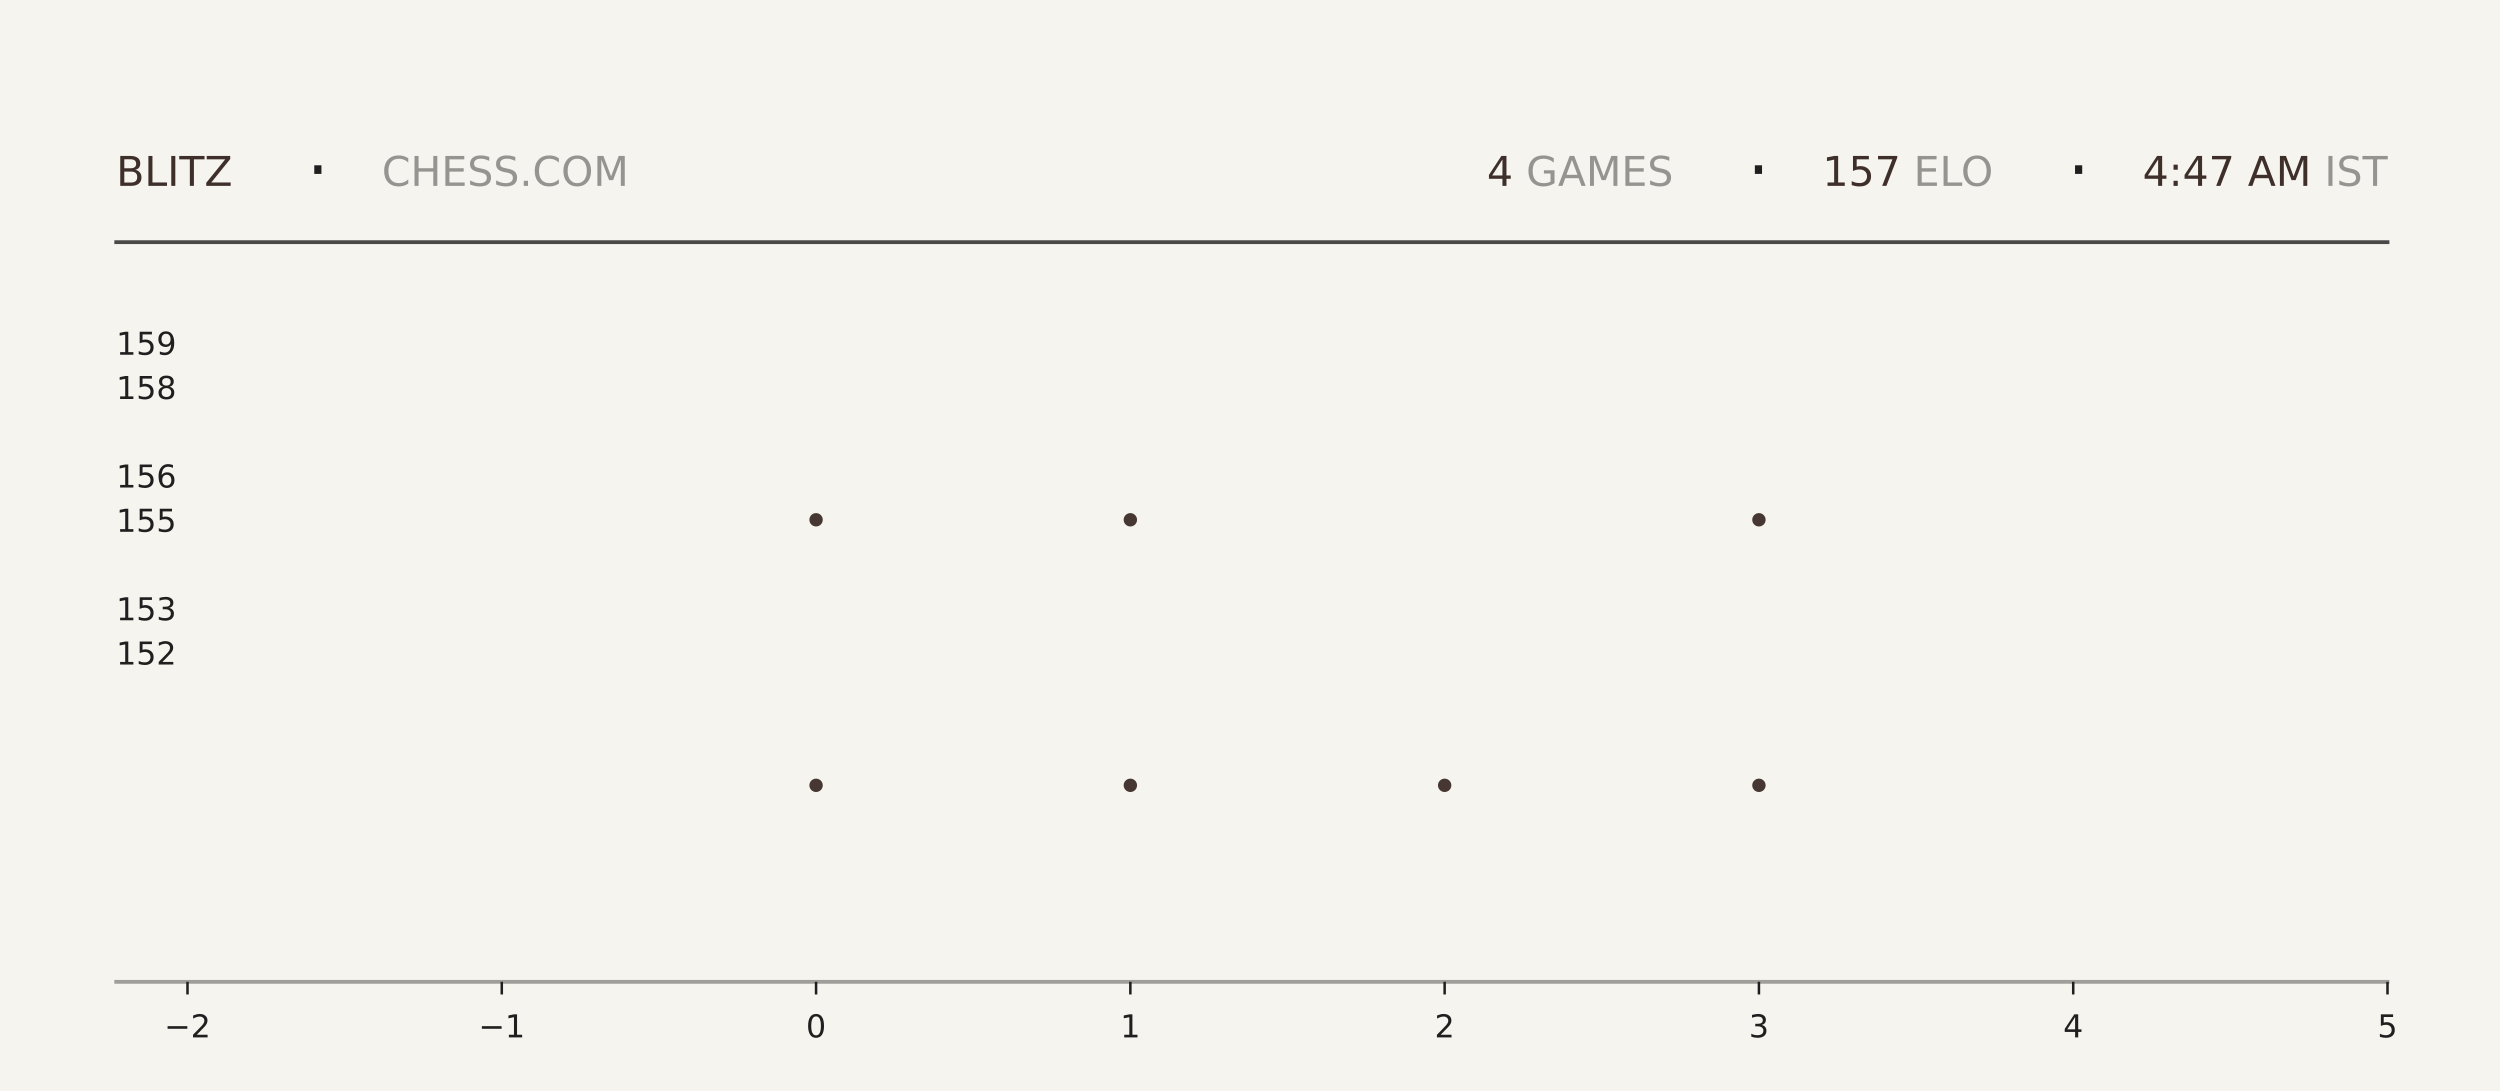
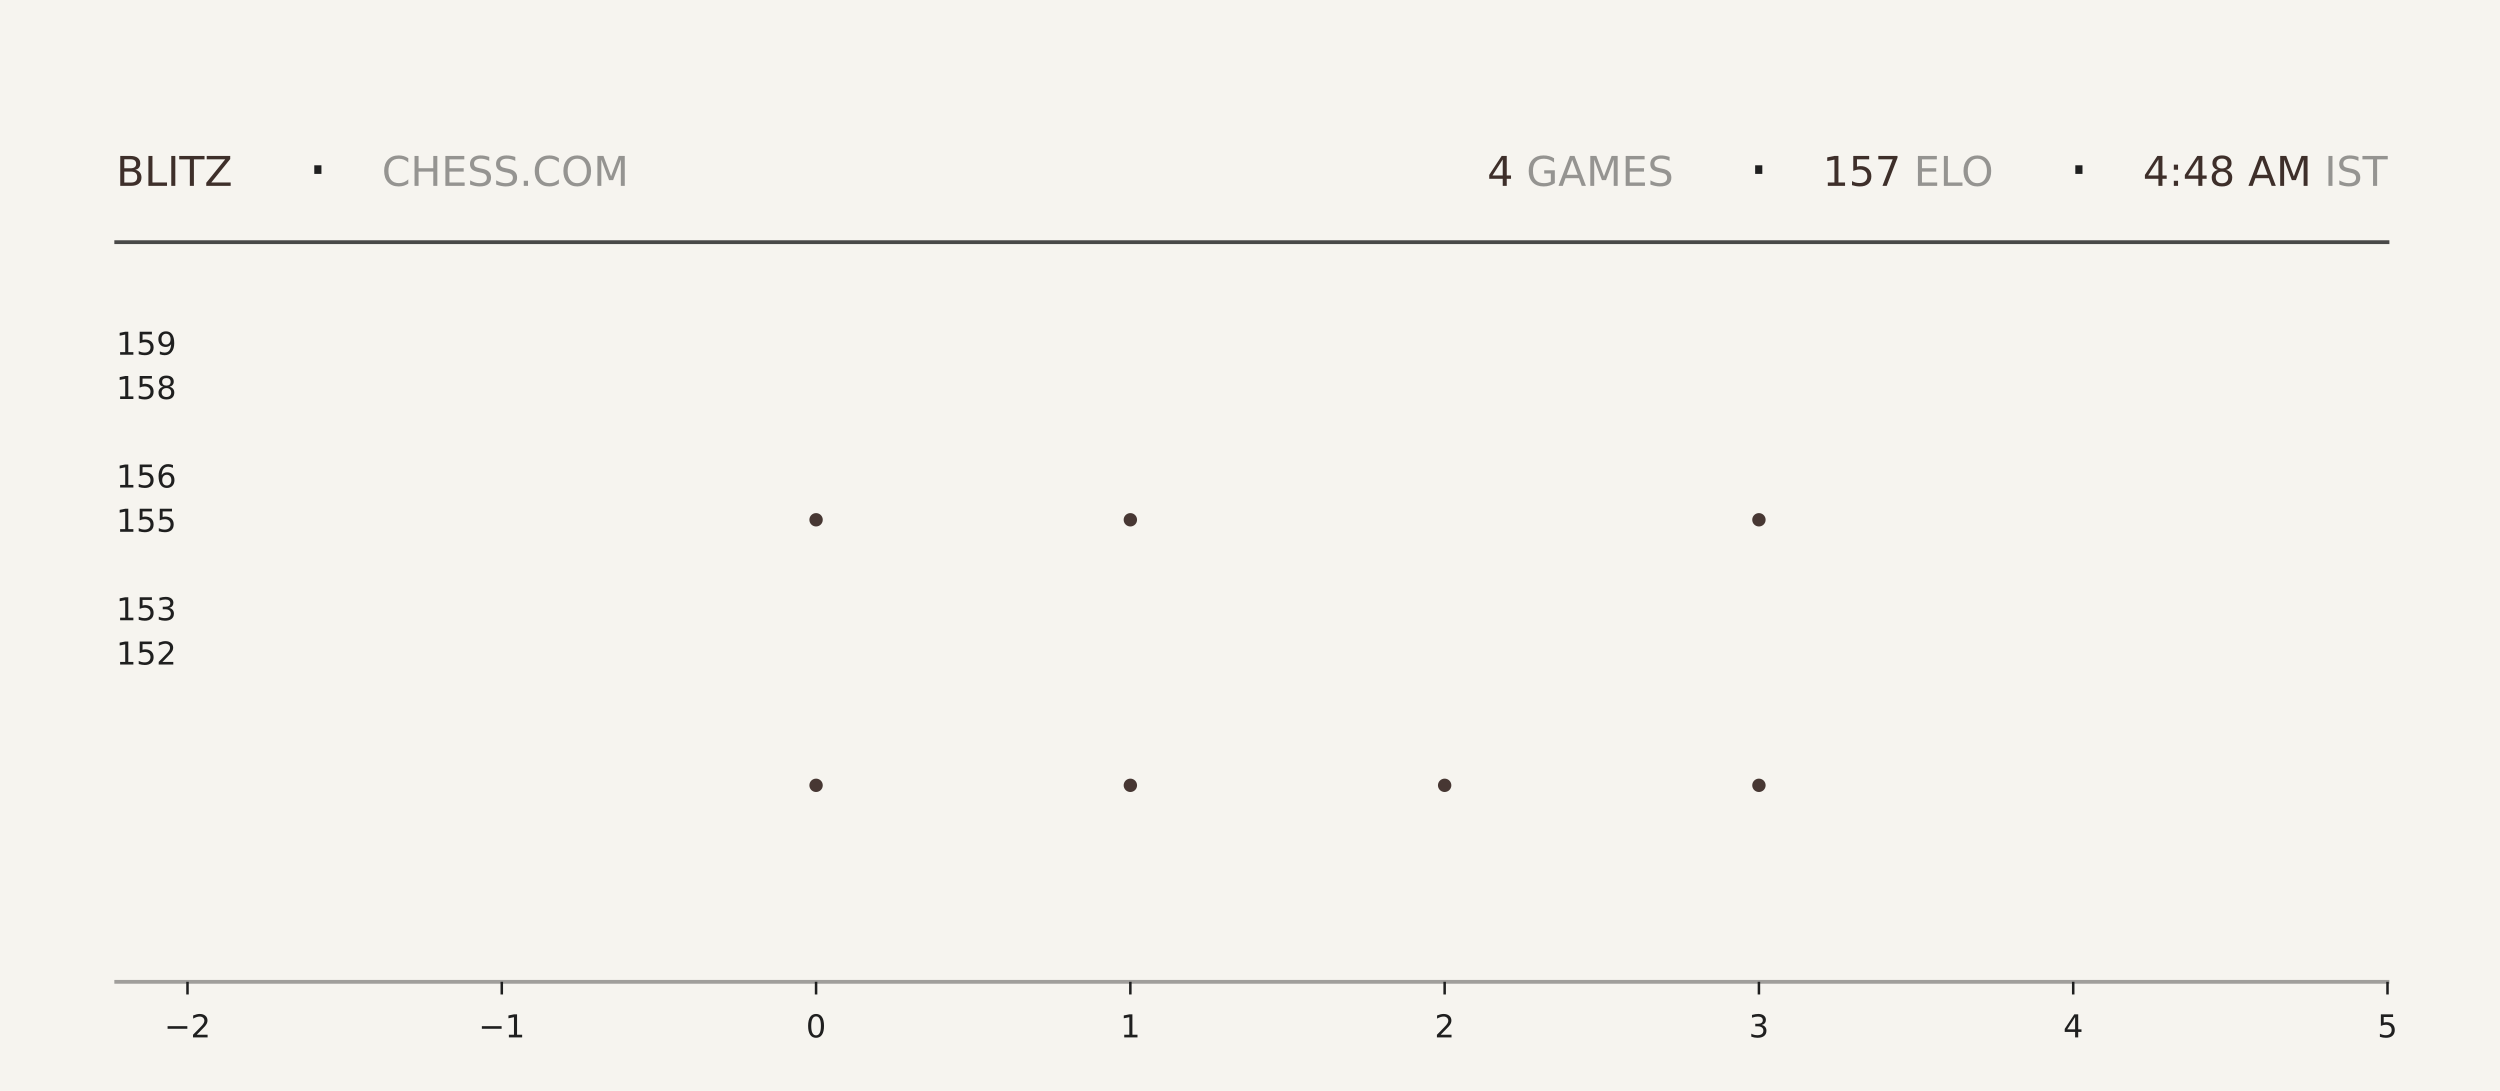
<svg xmlns="http://www.w3.org/2000/svg" xmlns:xlink="http://www.w3.org/1999/xlink" width="792pt" height="345.6pt" viewBox="0 0 792 345.6" version="1.1">
  <defs>
    <style type="text/css">*{stroke-linejoin: round; stroke-linecap: butt}</style>
  </defs>
  <g id="figure_1">
    <g id="patch_1">
      <path d="M 0 345.6  L 792 345.6  L 792 0  L 0 0  z " style="fill: #f6f4ef" />
    </g>
    <g id="axes_1">
      <g id="patch_2">
        <path d="M 59.4 311.04  L 756.36 311.04  L 756.36 103.68  L 59.4 103.68  z " style="fill: #f6f4ef" />
      </g>
      <g id="PathCollection_1">
        <defs>
-           <path id="mb2feb48258" d="M 0 2.121  C 0.563 2.121 1.102 1.898 1.5 1.5  C 1.898 1.102 2.121 0.563 2.121 0  C 2.121 -0.563 1.898 -1.102 1.5 -1.5  C 1.102 -1.898 0.563 -2.121 0 -2.121  C -0.563 -2.121 -1.102 -1.898 -1.5 -1.5  C -1.898 -1.102 -2.121 -0.563 -2.121 0  C -2.121 0.563 -1.898 1.102 -1.5 1.5  C -1.102 1.898 -0.563 2.121 0 2.121  z " />
-         </defs>
-         <g clip-path="url(#pda06d888f2)">
-           <use xlink:href="#mb2feb48258" x="258.531" y="248.79" style="fill: #3e2f2a; fill-opacity: 0.95" />
-           <use xlink:href="#mb2feb48258" x="258.531" y="164.668" style="fill: #3e2f2a; fill-opacity: 0.95" />
+           <path id="mc7e27e782c" d="M 0 2.121  C 0.563 2.121 1.102 1.898 1.5 1.5  C 1.898 1.102 2.121 0.563 2.121 0  C 2.121 -0.563 1.898 -1.102 1.5 -1.5  C 1.102 -1.898 0.563 -2.121 0 -2.121  C -0.563 -2.121 -1.102 -1.898 -1.5 -1.5  C -1.898 -1.102 -2.121 -0.563 -2.121 0  C -2.121 0.563 -1.898 1.102 -1.5 1.5  C -1.102 1.898 -0.563 2.121 0 2.121  z " />
+         </defs>
+         <g clip-path="url(#p5c885c733f)">
+           <use xlink:href="#mc7e27e782c" x="258.531" y="248.79" style="fill: #3e2f2a; fill-opacity: 0.95" />
+           <use xlink:href="#mc7e27e782c" x="258.531" y="164.668" style="fill: #3e2f2a; fill-opacity: 0.95" />
        </g>
      </g>
      <g id="PathCollection_2">
-         <g clip-path="url(#pda06d888f2)">
-           <use xlink:href="#mb2feb48258" x="358.097" y="248.79" style="fill: #3e2f2a; fill-opacity: 0.95" />
-           <use xlink:href="#mb2feb48258" x="358.097" y="164.668" style="fill: #3e2f2a; fill-opacity: 0.95" />
-           <use xlink:href="#mb2feb48258" x="358.097" y="80.547" style="fill: #3e2f2a; fill-opacity: 0.95" />
+         <g clip-path="url(#p5c885c733f)">
+           <use xlink:href="#mc7e27e782c" x="358.097" y="248.79" style="fill: #3e2f2a; fill-opacity: 0.95" />
+           <use xlink:href="#mc7e27e782c" x="358.097" y="164.668" style="fill: #3e2f2a; fill-opacity: 0.95" />
+           <use xlink:href="#mc7e27e782c" x="358.097" y="80.547" style="fill: #3e2f2a; fill-opacity: 0.95" />
        </g>
      </g>
      <g id="PathCollection_3">
-         <g clip-path="url(#pda06d888f2)">
-           <use xlink:href="#mb2feb48258" x="457.663" y="248.79" style="fill: #3e2f2a; fill-opacity: 0.95" />
+         <g clip-path="url(#p5c885c733f)">
+           <use xlink:href="#mc7e27e782c" x="457.663" y="248.79" style="fill: #3e2f2a; fill-opacity: 0.95" />
        </g>
      </g>
      <g id="PathCollection_4">
-         <g clip-path="url(#pda06d888f2)">
-           <use xlink:href="#mb2feb48258" x="557.229" y="248.79" style="fill: #3e2f2a; fill-opacity: 0.95" />
-           <use xlink:href="#mb2feb48258" x="557.229" y="164.668" style="fill: #3e2f2a; fill-opacity: 0.95" />
-           <use xlink:href="#mb2feb48258" x="557.229" y="80.547" style="fill: #3e2f2a; fill-opacity: 0.95" />
+         <g clip-path="url(#p5c885c733f)">
+           <use xlink:href="#mc7e27e782c" x="557.229" y="248.79" style="fill: #3e2f2a; fill-opacity: 0.95" />
+           <use xlink:href="#mc7e27e782c" x="557.229" y="164.668" style="fill: #3e2f2a; fill-opacity: 0.95" />
+           <use xlink:href="#mc7e27e782c" x="557.229" y="80.547" style="fill: #3e2f2a; fill-opacity: 0.95" />
        </g>
      </g>
      <g id="matplotlib.axis_1">
        <g id="xtick_1">
          <g id="line2d_1">
            <defs>
-               <path id="m7dd1b70672" d="M 0 0  L 0 4  " style="stroke: #1f1f1f; stroke-width: 0.8" />
+               <path id="m668b6d41f9" d="M 0 0  L 0 4  " style="stroke: #1f1f1f; stroke-width: 0.8" />
            </defs>
            <g>
-               <use xlink:href="#m7dd1b70672" x="59.4" y="311.04" style="fill: #1f1f1f; stroke: #1f1f1f; stroke-width: 0.8" />
+               <use xlink:href="#m668b6d41f9" x="59.4" y="311.04" style="fill: #1f1f1f; stroke: #1f1f1f; stroke-width: 0.8" />
            </g>
          </g>
          <g id="text_1">
            <g style="fill: #1f1f1f" transform="translate(52.02891 328.6384) scale(0.1 -0.1)">
              <defs>
                <path id="DejaVuSans-2212" d="M 678 2272  L 4684 2272  L 4684 1741  L 678 1741  L 678 2272  z " transform="scale(0.015625)" />
                <path id="DejaVuSans-32" d="M 1228 531  L 3431 531  L 3431 0  L 469 0  L 469 531  Q 828 903 1448 1529  Q 2069 2156 2228 2338  Q 2531 2678 2651 2914  Q 2772 3150 2772 3378  Q 2772 3750 2511 3984  Q 2250 4219 1831 4219  Q 1534 4219 1204 4116  Q 875 4013 500 3803  L 500 4441  Q 881 4594 1212 4672  Q 1544 4750 1819 4750  Q 2544 4750 2975 4387  Q 3406 4025 3406 3419  Q 3406 3131 3298 2873  Q 3191 2616 2906 2266  Q 2828 2175 2409 1742  Q 1991 1309 1228 531  z " transform="scale(0.015625)" />
              </defs>
              <use xlink:href="#DejaVuSans-2212" />
              <use xlink:href="#DejaVuSans-32" transform="translate(83.78906 0)" />
            </g>
          </g>
        </g>
        <g id="xtick_2">
          <g id="line2d_2">
            <g>
-               <use xlink:href="#m7dd1b70672" x="158.966" y="311.04" style="fill: #1f1f1f; stroke: #1f1f1f; stroke-width: 0.8" />
+               <use xlink:href="#m668b6d41f9" x="158.966" y="311.04" style="fill: #1f1f1f; stroke: #1f1f1f; stroke-width: 0.8" />
            </g>
          </g>
          <g id="text_2">
            <g style="fill: #1f1f1f" transform="translate(151.5946 328.6384) scale(0.1 -0.1)">
              <defs>
                <path id="DejaVuSans-31" d="M 794 531  L 1825 531  L 1825 4091  L 703 3866  L 703 4441  L 1819 4666  L 2450 4666  L 2450 531  L 3481 531  L 3481 0  L 794 0  L 794 531  z " transform="scale(0.015625)" />
              </defs>
              <use xlink:href="#DejaVuSans-2212" />
              <use xlink:href="#DejaVuSans-31" transform="translate(83.78906 0)" />
            </g>
          </g>
        </g>
        <g id="xtick_3">
          <g id="line2d_3">
            <g>
-               <use xlink:href="#m7dd1b70672" x="258.531" y="311.04" style="fill: #1f1f1f; stroke: #1f1f1f; stroke-width: 0.8" />
+               <use xlink:href="#m668b6d41f9" x="258.531" y="311.04" style="fill: #1f1f1f; stroke: #1f1f1f; stroke-width: 0.8" />
            </g>
          </g>
          <g id="text_3">
            <g style="fill: #1f1f1f" transform="translate(255.3502 328.6384) scale(0.1 -0.1)">
              <defs>
                <path id="DejaVuSans-30" d="M 2034 4250  Q 1547 4250 1301 3770  Q 1056 3291 1056 2328  Q 1056 1369 1301 889  Q 1547 409 2034 409  Q 2525 409 2770 889  Q 3016 1369 3016 2328  Q 3016 3291 2770 3770  Q 2525 4250 2034 4250  z M 2034 4750  Q 2819 4750 3233 4129  Q 3647 3509 3647 2328  Q 3647 1150 3233 529  Q 2819 -91 2034 -91  Q 1250 -91 836 529  Q 422 1150 422 2328  Q 422 3509 836 4129  Q 1250 4750 2034 4750  z " transform="scale(0.015625)" />
              </defs>
              <use xlink:href="#DejaVuSans-30" />
            </g>
          </g>
        </g>
        <g id="xtick_4">
          <g id="line2d_4">
            <g>
-               <use xlink:href="#m7dd1b70672" x="358.097" y="311.04" style="fill: #1f1f1f; stroke: #1f1f1f; stroke-width: 0.8" />
+               <use xlink:href="#m668b6d41f9" x="358.097" y="311.04" style="fill: #1f1f1f; stroke: #1f1f1f; stroke-width: 0.8" />
            </g>
          </g>
          <g id="text_4">
            <g style="fill: #1f1f1f" transform="translate(354.9159 328.6384) scale(0.1 -0.1)">
              <use xlink:href="#DejaVuSans-31" />
            </g>
          </g>
        </g>
        <g id="xtick_5">
          <g id="line2d_5">
            <g>
-               <use xlink:href="#m7dd1b70672" x="457.663" y="311.04" style="fill: #1f1f1f; stroke: #1f1f1f; stroke-width: 0.8" />
+               <use xlink:href="#m668b6d41f9" x="457.663" y="311.04" style="fill: #1f1f1f; stroke: #1f1f1f; stroke-width: 0.8" />
            </g>
          </g>
          <g id="text_5">
            <g style="fill: #1f1f1f" transform="translate(454.4816 328.6384) scale(0.1 -0.1)">
              <use xlink:href="#DejaVuSans-32" />
            </g>
          </g>
        </g>
        <g id="xtick_6">
          <g id="line2d_6">
            <g>
-               <use xlink:href="#m7dd1b70672" x="557.229" y="311.04" style="fill: #1f1f1f; stroke: #1f1f1f; stroke-width: 0.8" />
+               <use xlink:href="#m668b6d41f9" x="557.229" y="311.04" style="fill: #1f1f1f; stroke: #1f1f1f; stroke-width: 0.8" />
            </g>
          </g>
          <g id="text_6">
            <g style="fill: #1f1f1f" transform="translate(554.0473 328.6384) scale(0.1 -0.1)">
              <defs>
                <path id="DejaVuSans-33" d="M 2597 2516  Q 3050 2419 3304 2112  Q 3559 1806 3559 1356  Q 3559 666 3084 287  Q 2609 -91 1734 -91  Q 1441 -91 1130 -33  Q 819 25 488 141  L 488 750  Q 750 597 1062 519  Q 1375 441 1716 441  Q 2309 441 2620 675  Q 2931 909 2931 1356  Q 2931 1769 2642 2001  Q 2353 2234 1838 2234  L 1294 2234  L 1294 2753  L 1863 2753  Q 2328 2753 2575 2939  Q 2822 3125 2822 3475  Q 2822 3834 2567 4026  Q 2313 4219 1838 4219  Q 1578 4219 1281 4162  Q 984 4106 628 3988  L 628 4550  Q 988 4650 1302 4700  Q 1616 4750 1894 4750  Q 2613 4750 3031 4423  Q 3450 4097 3450 3541  Q 3450 3153 3228 2886  Q 3006 2619 2597 2516  z " transform="scale(0.015625)" />
              </defs>
              <use xlink:href="#DejaVuSans-33" />
            </g>
          </g>
        </g>
        <g id="xtick_7">
          <g id="line2d_7">
            <g>
-               <use xlink:href="#m7dd1b70672" x="656.794" y="311.04" style="fill: #1f1f1f; stroke: #1f1f1f; stroke-width: 0.8" />
+               <use xlink:href="#m668b6d41f9" x="656.794" y="311.04" style="fill: #1f1f1f; stroke: #1f1f1f; stroke-width: 0.8" />
            </g>
          </g>
          <g id="text_7">
            <g style="fill: #1f1f1f" transform="translate(653.613 328.6384) scale(0.1 -0.1)">
              <defs>
                <path id="DejaVuSans-34" d="M 2419 4116  L 825 1625  L 2419 1625  L 2419 4116  z M 2253 4666  L 3047 4666  L 3047 1625  L 3713 1625  L 3713 1100  L 3047 1100  L 3047 0  L 2419 0  L 2419 1100  L 313 1100  L 313 1709  L 2253 4666  z " transform="scale(0.015625)" />
              </defs>
              <use xlink:href="#DejaVuSans-34" />
            </g>
          </g>
        </g>
        <g id="xtick_8">
          <g id="line2d_8">
            <g>
-               <use xlink:href="#m7dd1b70672" x="756.36" y="311.04" style="fill: #1f1f1f; stroke: #1f1f1f; stroke-width: 0.8" />
+               <use xlink:href="#m668b6d41f9" x="756.36" y="311.04" style="fill: #1f1f1f; stroke: #1f1f1f; stroke-width: 0.8" />
            </g>
          </g>
          <g id="text_8">
            <g style="fill: #1f1f1f" transform="translate(753.1788 328.6384) scale(0.1 -0.1)">
              <defs>
                <path id="DejaVuSans-35" d="M 691 4666  L 3169 4666  L 3169 4134  L 1269 4134  L 1269 2991  Q 1406 3038 1543 3061  Q 1681 3084 1819 3084  Q 2600 3084 3056 2656  Q 3513 2228 3513 1497  Q 3513 744 3044 326  Q 2575 -91 1722 -91  Q 1428 -91 1123 -41  Q 819 9 494 109  L 494 744  Q 775 591 1075 516  Q 1375 441 1709 441  Q 2250 441 2565 725  Q 2881 1009 2881 1497  Q 2881 1984 2565 2268  Q 2250 2553 1709 2553  Q 1456 2553 1204 2497  Q 953 2441 691 2322  L 691 4666  z " transform="scale(0.015625)" />
              </defs>
              <use xlink:href="#DejaVuSans-35" />
            </g>
          </g>
        </g>
      </g>
      <g id="matplotlib.axis_2">
        <g id="ytick_1">
          <g id="line2d_9" />
          <g id="text_9">
            <g style="fill: #1f1f1f" transform="translate(36.8125 210.5283) scale(0.1 -0.1)">
              <use xlink:href="#DejaVuSans-31" />
              <use xlink:href="#DejaVuSans-35" transform="translate(63.62305 0)" />
              <use xlink:href="#DejaVuSans-32" transform="translate(127.2461 0)" />
            </g>
          </g>
        </g>
        <g id="ytick_2">
          <g id="line2d_10" />
          <g id="text_10">
            <g style="fill: #1f1f1f" transform="translate(36.8125 196.508) scale(0.1 -0.1)">
              <use xlink:href="#DejaVuSans-31" />
              <use xlink:href="#DejaVuSans-35" transform="translate(63.62305 0)" />
              <use xlink:href="#DejaVuSans-33" transform="translate(127.2461 0)" />
            </g>
          </g>
        </g>
        <g id="ytick_3">
          <g id="line2d_11" />
          <g id="text_11">
            <g style="fill: #1f1f1f" transform="translate(36.8125 168.4675) scale(0.1 -0.1)">
              <use xlink:href="#DejaVuSans-31" />
              <use xlink:href="#DejaVuSans-35" transform="translate(63.62305 0)" />
              <use xlink:href="#DejaVuSans-35" transform="translate(127.2461 0)" />
            </g>
          </g>
        </g>
        <g id="ytick_4">
          <g id="line2d_12" />
          <g id="text_12">
            <g style="fill: #1f1f1f" transform="translate(36.8125 154.4472) scale(0.1 -0.1)">
              <defs>
                <path id="DejaVuSans-36" d="M 2113 2584  Q 1688 2584 1439 2293  Q 1191 2003 1191 1497  Q 1191 994 1439 701  Q 1688 409 2113 409  Q 2538 409 2786 701  Q 3034 994 3034 1497  Q 3034 2003 2786 2293  Q 2538 2584 2113 2584  z M 3366 4563  L 3366 3988  Q 3128 4100 2886 4159  Q 2644 4219 2406 4219  Q 1781 4219 1451 3797  Q 1122 3375 1075 2522  Q 1259 2794 1537 2939  Q 1816 3084 2150 3084  Q 2853 3084 3261 2657  Q 3669 2231 3669 1497  Q 3669 778 3244 343  Q 2819 -91 2113 -91  Q 1303 -91 875 529  Q 447 1150 447 2328  Q 447 3434 972 4092  Q 1497 4750 2381 4750  Q 2619 4750 2861 4703  Q 3103 4656 3366 4563  z " transform="scale(0.015625)" />
              </defs>
              <use xlink:href="#DejaVuSans-31" />
              <use xlink:href="#DejaVuSans-35" transform="translate(63.62305 0)" />
              <use xlink:href="#DejaVuSans-36" transform="translate(127.2461 0)" />
            </g>
          </g>
        </g>
        <g id="ytick_5">
          <g id="line2d_13" />
          <g id="text_13">
            <g style="fill: #1f1f1f" transform="translate(36.8125 126.4066) scale(0.1 -0.1)">
              <defs>
                <path id="DejaVuSans-38" d="M 2034 2216  Q 1584 2216 1326 1975  Q 1069 1734 1069 1313  Q 1069 891 1326 650  Q 1584 409 2034 409  Q 2484 409 2743 651  Q 3003 894 3003 1313  Q 3003 1734 2745 1975  Q 2488 2216 2034 2216  z M 1403 2484  Q 997 2584 770 2862  Q 544 3141 544 3541  Q 544 4100 942 4425  Q 1341 4750 2034 4750  Q 2731 4750 3128 4425  Q 3525 4100 3525 3541  Q 3525 3141 3298 2862  Q 3072 2584 2669 2484  Q 3125 2378 3379 2068  Q 3634 1759 3634 1313  Q 3634 634 3220 271  Q 2806 -91 2034 -91  Q 1263 -91 848 271  Q 434 634 434 1313  Q 434 1759 690 2068  Q 947 2378 1403 2484  z M 1172 3481  Q 1172 3119 1398 2916  Q 1625 2713 2034 2713  Q 2441 2713 2670 2916  Q 2900 3119 2900 3481  Q 2900 3844 2670 4047  Q 2441 4250 2034 4250  Q 1625 4250 1398 4047  Q 1172 3844 1172 3481  z " transform="scale(0.015625)" />
              </defs>
              <use xlink:href="#DejaVuSans-31" />
              <use xlink:href="#DejaVuSans-35" transform="translate(63.62305 0)" />
              <use xlink:href="#DejaVuSans-38" transform="translate(127.2461 0)" />
            </g>
          </g>
        </g>
        <g id="ytick_6">
          <g id="line2d_14" />
          <g id="text_14">
            <g style="fill: #1f1f1f" transform="translate(36.8125 112.3863) scale(0.1 -0.1)">
              <defs>
                <path id="DejaVuSans-39" d="M 703 97  L 703 672  Q 941 559 1184 500  Q 1428 441 1663 441  Q 2288 441 2617 861  Q 2947 1281 2994 2138  Q 2813 1869 2534 1725  Q 2256 1581 1919 1581  Q 1219 1581 811 2004  Q 403 2428 403 3163  Q 403 3881 828 4315  Q 1253 4750 1959 4750  Q 2769 4750 3195 4129  Q 3622 3509 3622 2328  Q 3622 1225 3098 567  Q 2575 -91 1691 -91  Q 1453 -91 1209 -44  Q 966 3 703 97  z M 1959 2075  Q 2384 2075 2632 2365  Q 2881 2656 2881 3163  Q 2881 3666 2632 3958  Q 2384 4250 1959 4250  Q 1534 4250 1286 3958  Q 1038 3666 1038 3163  Q 1038 2656 1286 2365  Q 1534 2075 1959 2075  z " transform="scale(0.015625)" />
              </defs>
              <use xlink:href="#DejaVuSans-31" />
              <use xlink:href="#DejaVuSans-35" transform="translate(63.62305 0)" />
              <use xlink:href="#DejaVuSans-39" transform="translate(127.2461 0)" />
            </g>
          </g>
        </g>
      </g>
    </g>
    <g id="line2d_15">
      <path d="M 36.82 76.723  L 756.36 76.723  " style="fill: none; stroke: #1f1f1f; stroke-opacity: 0.8; stroke-width: 1.2; stroke-linecap: square" />
    </g>
    <g id="line2d_16">
      <path d="M 36.82 311.04  L 756.36 311.04  " style="fill: none; stroke: #1f1f1f; stroke-opacity: 0.4; stroke-width: 1.2; stroke-linecap: square" />
    </g>
    <g id="text_15">
      <g style="fill: #3e2f2a" transform="translate(36.82 58.88319) scale(0.13 -0.13)">
        <defs>
          <path id="DejaVuSans-42" d="M 1259 2228  L 1259 519  L 2272 519  Q 2781 519 3026 730  Q 3272 941 3272 1375  Q 3272 1813 3026 2020  Q 2781 2228 2272 2228  L 1259 2228  z M 1259 4147  L 1259 2741  L 2194 2741  Q 2656 2741 2882 2914  Q 3109 3088 3109 3444  Q 3109 3797 2882 3972  Q 2656 4147 2194 4147  L 1259 4147  z M 628 4666  L 2241 4666  Q 2963 4666 3353 4366  Q 3744 4066 3744 3513  Q 3744 3084 3544 2831  Q 3344 2578 2956 2516  Q 3422 2416 3680 2098  Q 3938 1781 3938 1306  Q 3938 681 3513 340  Q 3088 0 2303 0  L 628 0  L 628 4666  z " transform="scale(0.015625)" />
          <path id="DejaVuSans-4c" d="M 628 4666  L 1259 4666  L 1259 531  L 3531 531  L 3531 0  L 628 0  L 628 4666  z " transform="scale(0.015625)" />
          <path id="DejaVuSans-49" d="M 628 4666  L 1259 4666  L 1259 0  L 628 0  L 628 4666  z " transform="scale(0.015625)" />
          <path id="DejaVuSans-54" d="M -19 4666  L 3928 4666  L 3928 4134  L 2272 4134  L 2272 0  L 1638 0  L 1638 4134  L -19 4134  L -19 4666  z " transform="scale(0.015625)" />
          <path id="DejaVuSans-5a" d="M 359 4666  L 4025 4666  L 4025 4184  L 1075 531  L 4097 531  L 4097 0  L 288 0  L 288 481  L 3238 4134  L 359 4134  L 359 4666  z " transform="scale(0.015625)" />
        </defs>
        <use xlink:href="#DejaVuSans-42" />
        <use xlink:href="#DejaVuSans-4c" transform="translate(68.60352 0)" />
        <use xlink:href="#DejaVuSans-49" transform="translate(124.3164 0)" />
        <use xlink:href="#DejaVuSans-54" transform="translate(153.8086 0)" />
        <use xlink:href="#DejaVuSans-5a" transform="translate(214.8926 0)" />
      </g>
    </g>
    <g id="text_16">
      <g style="fill: #1f1f1f" transform="translate(97.21 61.36662) scale(0.22 -0.22)">
        <defs>
          <path id="DejaVuSans-b7" d="M 684 2619  L 1344 2619  L 1344 1825  L 684 1825  L 684 2619  z " transform="scale(0.015625)" />
        </defs>
        <use xlink:href="#DejaVuSans-b7" />
      </g>
    </g>
    <g id="text_17">
      <g style="fill: #1f1f1f; opacity: 0.45" transform="translate(120.97 58.88319) scale(0.13 -0.13)">
        <defs>
          <path id="DejaVuSans-43" d="M 4122 4306  L 4122 3641  Q 3803 3938 3442 4084  Q 3081 4231 2675 4231  Q 1875 4231 1450 3742  Q 1025 3253 1025 2328  Q 1025 1406 1450 917  Q 1875 428 2675 428  Q 3081 428 3442 575  Q 3803 722 4122 1019  L 4122 359  Q 3791 134 3420 21  Q 3050 -91 2638 -91  Q 1578 -91 968 557  Q 359 1206 359 2328  Q 359 3453 968 4101  Q 1578 4750 2638 4750  Q 3056 4750 3426 4639  Q 3797 4528 4122 4306  z " transform="scale(0.015625)" />
          <path id="DejaVuSans-48" d="M 628 4666  L 1259 4666  L 1259 2753  L 3553 2753  L 3553 4666  L 4184 4666  L 4184 0  L 3553 0  L 3553 2222  L 1259 2222  L 1259 0  L 628 0  L 628 4666  z " transform="scale(0.015625)" />
          <path id="DejaVuSans-45" d="M 628 4666  L 3578 4666  L 3578 4134  L 1259 4134  L 1259 2753  L 3481 2753  L 3481 2222  L 1259 2222  L 1259 531  L 3634 531  L 3634 0  L 628 0  L 628 4666  z " transform="scale(0.015625)" />
          <path id="DejaVuSans-53" d="M 3425 4513  L 3425 3897  Q 3066 4069 2747 4153  Q 2428 4238 2131 4238  Q 1616 4238 1336 4038  Q 1056 3838 1056 3469  Q 1056 3159 1242 3001  Q 1428 2844 1947 2747  L 2328 2669  Q 3034 2534 3370 2195  Q 3706 1856 3706 1288  Q 3706 609 3251 259  Q 2797 -91 1919 -91  Q 1588 -91 1214 -16  Q 841 59 441 206  L 441 856  Q 825 641 1194 531  Q 1563 422 1919 422  Q 2459 422 2753 634  Q 3047 847 3047 1241  Q 3047 1584 2836 1778  Q 2625 1972 2144 2069  L 1759 2144  Q 1053 2284 737 2584  Q 422 2884 422 3419  Q 422 4038 858 4394  Q 1294 4750 2059 4750  Q 2388 4750 2728 4690  Q 3069 4631 3425 4513  z " transform="scale(0.015625)" />
          <path id="DejaVuSans-2e" d="M 684 794  L 1344 794  L 1344 0  L 684 0  L 684 794  z " transform="scale(0.015625)" />
          <path id="DejaVuSans-4f" d="M 2522 4238  Q 1834 4238 1429 3725  Q 1025 3213 1025 2328  Q 1025 1447 1429 934  Q 1834 422 2522 422  Q 3209 422 3611 934  Q 4013 1447 4013 2328  Q 4013 3213 3611 3725  Q 3209 4238 2522 4238  z M 2522 4750  Q 3503 4750 4090 4092  Q 4678 3434 4678 2328  Q 4678 1225 4090 567  Q 3503 -91 2522 -91  Q 1538 -91 948 565  Q 359 1222 359 2328  Q 359 3434 948 4092  Q 1538 4750 2522 4750  z " transform="scale(0.015625)" />
          <path id="DejaVuSans-4d" d="M 628 4666  L 1569 4666  L 2759 1491  L 3956 4666  L 4897 4666  L 4897 0  L 4281 0  L 4281 4097  L 3078 897  L 2444 897  L 1241 4097  L 1241 0  L 628 0  L 628 4666  z " transform="scale(0.015625)" />
        </defs>
        <use xlink:href="#DejaVuSans-43" />
        <use xlink:href="#DejaVuSans-48" transform="translate(69.82422 0)" />
        <use xlink:href="#DejaVuSans-45" transform="translate(145.0195 0)" />
        <use xlink:href="#DejaVuSans-53" transform="translate(208.2031 0)" />
        <use xlink:href="#DejaVuSans-53" transform="translate(271.6797 0)" />
        <use xlink:href="#DejaVuSans-2e" transform="translate(335.1562 0)" />
        <use xlink:href="#DejaVuSans-43" transform="translate(366.9434 0)" />
        <use xlink:href="#DejaVuSans-4f" transform="translate(436.7676 0)" />
        <use xlink:href="#DejaVuSans-4d" transform="translate(515.4785 0)" />
      </g>
    </g>
    <g id="text_18">
-       <g style="fill: #3e2f2a" transform="translate(471.06 58.88319) scale(0.13 -0.13)">
+       <g style="fill: #3e2f2a" transform="translate(471.15 58.88319) scale(0.13 -0.13)">
        <use xlink:href="#DejaVuSans-34" />
      </g>
    </g>
    <g id="text_19">
-       <g style="fill: #1f1f1f; opacity: 0.45" transform="translate(479.34 58.88319) scale(0.13 -0.13)">
+       <g style="fill: #1f1f1f; opacity: 0.45" transform="translate(479.43 58.88319) scale(0.13 -0.13)">
        <defs>
          <path id="DejaVuSans-20" transform="scale(0.015625)" />
          <path id="DejaVuSans-47" d="M 3809 666  L 3809 1919  L 2778 1919  L 2778 2438  L 4434 2438  L 4434 434  Q 4069 175 3628 42  Q 3188 -91 2688 -91  Q 1594 -91 976 548  Q 359 1188 359 2328  Q 359 3472 976 4111  Q 1594 4750 2688 4750  Q 3144 4750 3555 4637  Q 3966 4525 4313 4306  L 4313 3634  Q 3963 3931 3569 4081  Q 3175 4231 2741 4231  Q 1884 4231 1454 3753  Q 1025 3275 1025 2328  Q 1025 1384 1454 906  Q 1884 428 2741 428  Q 3075 428 3337 486  Q 3600 544 3809 666  z " transform="scale(0.015625)" />
          <path id="DejaVuSans-41" d="M 2188 4044  L 1331 1722  L 3047 1722  L 2188 4044  z M 1831 4666  L 2547 4666  L 4325 0  L 3669 0  L 3244 1197  L 1141 1197  L 716 0  L 50 0  L 1831 4666  z " transform="scale(0.015625)" />
        </defs>
        <use xlink:href="#DejaVuSans-20" />
        <use xlink:href="#DejaVuSans-47" transform="translate(31.78711 0)" />
        <use xlink:href="#DejaVuSans-41" transform="translate(109.2773 0)" />
        <use xlink:href="#DejaVuSans-4d" transform="translate(177.6855 0)" />
        <use xlink:href="#DejaVuSans-45" transform="translate(263.9648 0)" />
        <use xlink:href="#DejaVuSans-53" transform="translate(327.1484 0)" />
      </g>
    </g>
    <g id="text_20">
-       <g style="fill: #1f1f1f" transform="translate(553.59 61.36662) scale(0.22 -0.22)">
+       <g style="fill: #1f1f1f" transform="translate(553.68 61.36662) scale(0.22 -0.22)">
        <use xlink:href="#DejaVuSans-b7" />
      </g>
    </g>
    <g id="text_21">
-       <g style="fill: #3e2f2a" transform="translate(577.35 58.88319) scale(0.13 -0.13)">
+       <g style="fill: #3e2f2a" transform="translate(577.44 58.88319) scale(0.13 -0.13)">
        <defs>
          <path id="DejaVuSans-37" d="M 525 4666  L 3525 4666  L 3525 4397  L 1831 0  L 1172 0  L 2766 4134  L 525 4134  L 525 4666  z " transform="scale(0.015625)" />
        </defs>
        <use xlink:href="#DejaVuSans-31" />
        <use xlink:href="#DejaVuSans-35" transform="translate(63.62305 0)" />
        <use xlink:href="#DejaVuSans-37" transform="translate(127.2461 0)" />
      </g>
    </g>
    <g id="text_22">
-       <g style="fill: #1f1f1f; opacity: 0.45" transform="translate(602.1 58.88319) scale(0.13 -0.13)">
+       <g style="fill: #1f1f1f; opacity: 0.45" transform="translate(602.19 58.88319) scale(0.13 -0.13)">
        <use xlink:href="#DejaVuSans-20" />
        <use xlink:href="#DejaVuSans-45" transform="translate(31.78711 0)" />
        <use xlink:href="#DejaVuSans-4c" transform="translate(94.9707 0)" />
        <use xlink:href="#DejaVuSans-4f" transform="translate(147.0586 0)" />
      </g>
    </g>
    <g id="text_23">
-       <g style="fill: #1f1f1f" transform="translate(655.02 61.36662) scale(0.22 -0.22)">
+       <g style="fill: #1f1f1f" transform="translate(655.11 61.36662) scale(0.22 -0.22)">
        <use xlink:href="#DejaVuSans-b7" />
      </g>
    </g>
    <g id="text_24">
-       <g style="fill: #3e2f2a" transform="translate(678.78 58.88319) scale(0.13 -0.13)">
+       <g style="fill: #3e2f2a" transform="translate(678.87 58.88319) scale(0.13 -0.13)">
        <defs>
          <path id="DejaVuSans-3a" d="M 750 794  L 1409 794  L 1409 0  L 750 0  L 750 794  z M 750 3309  L 1409 3309  L 1409 2516  L 750 2516  L 750 3309  z " transform="scale(0.015625)" />
        </defs>
        <use xlink:href="#DejaVuSans-34" />
        <use xlink:href="#DejaVuSans-3a" transform="translate(63.62305 0)" />
        <use xlink:href="#DejaVuSans-34" transform="translate(97.31445 0)" />
-         <use xlink:href="#DejaVuSans-37" transform="translate(160.9375 0)" />
+         <use xlink:href="#DejaVuSans-38" transform="translate(160.9375 0)" />
        <use xlink:href="#DejaVuSans-20" transform="translate(224.5605 0)" />
        <use xlink:href="#DejaVuSans-41" transform="translate(256.3477 0)" />
        <use xlink:href="#DejaVuSans-4d" transform="translate(324.7559 0)" />
      </g>
    </g>
    <g id="text_25">
      <g style="fill: #1f1f1f; opacity: 0.45" transform="translate(732.24 58.88319) scale(0.13 -0.13)">
        <use xlink:href="#DejaVuSans-20" />
        <use xlink:href="#DejaVuSans-49" transform="translate(31.78711 0)" />
        <use xlink:href="#DejaVuSans-53" transform="translate(61.2793 0)" />
        <use xlink:href="#DejaVuSans-54" transform="translate(124.7559 0)" />
      </g>
    </g>
  </g>
  <defs>
-     <clipPath id="pda06d888f2">
+     <clipPath id="p5c885c733f">
      <rect x="59.4" y="103.68" width="696.96" height="207.36" />
    </clipPath>
  </defs>
</svg>
